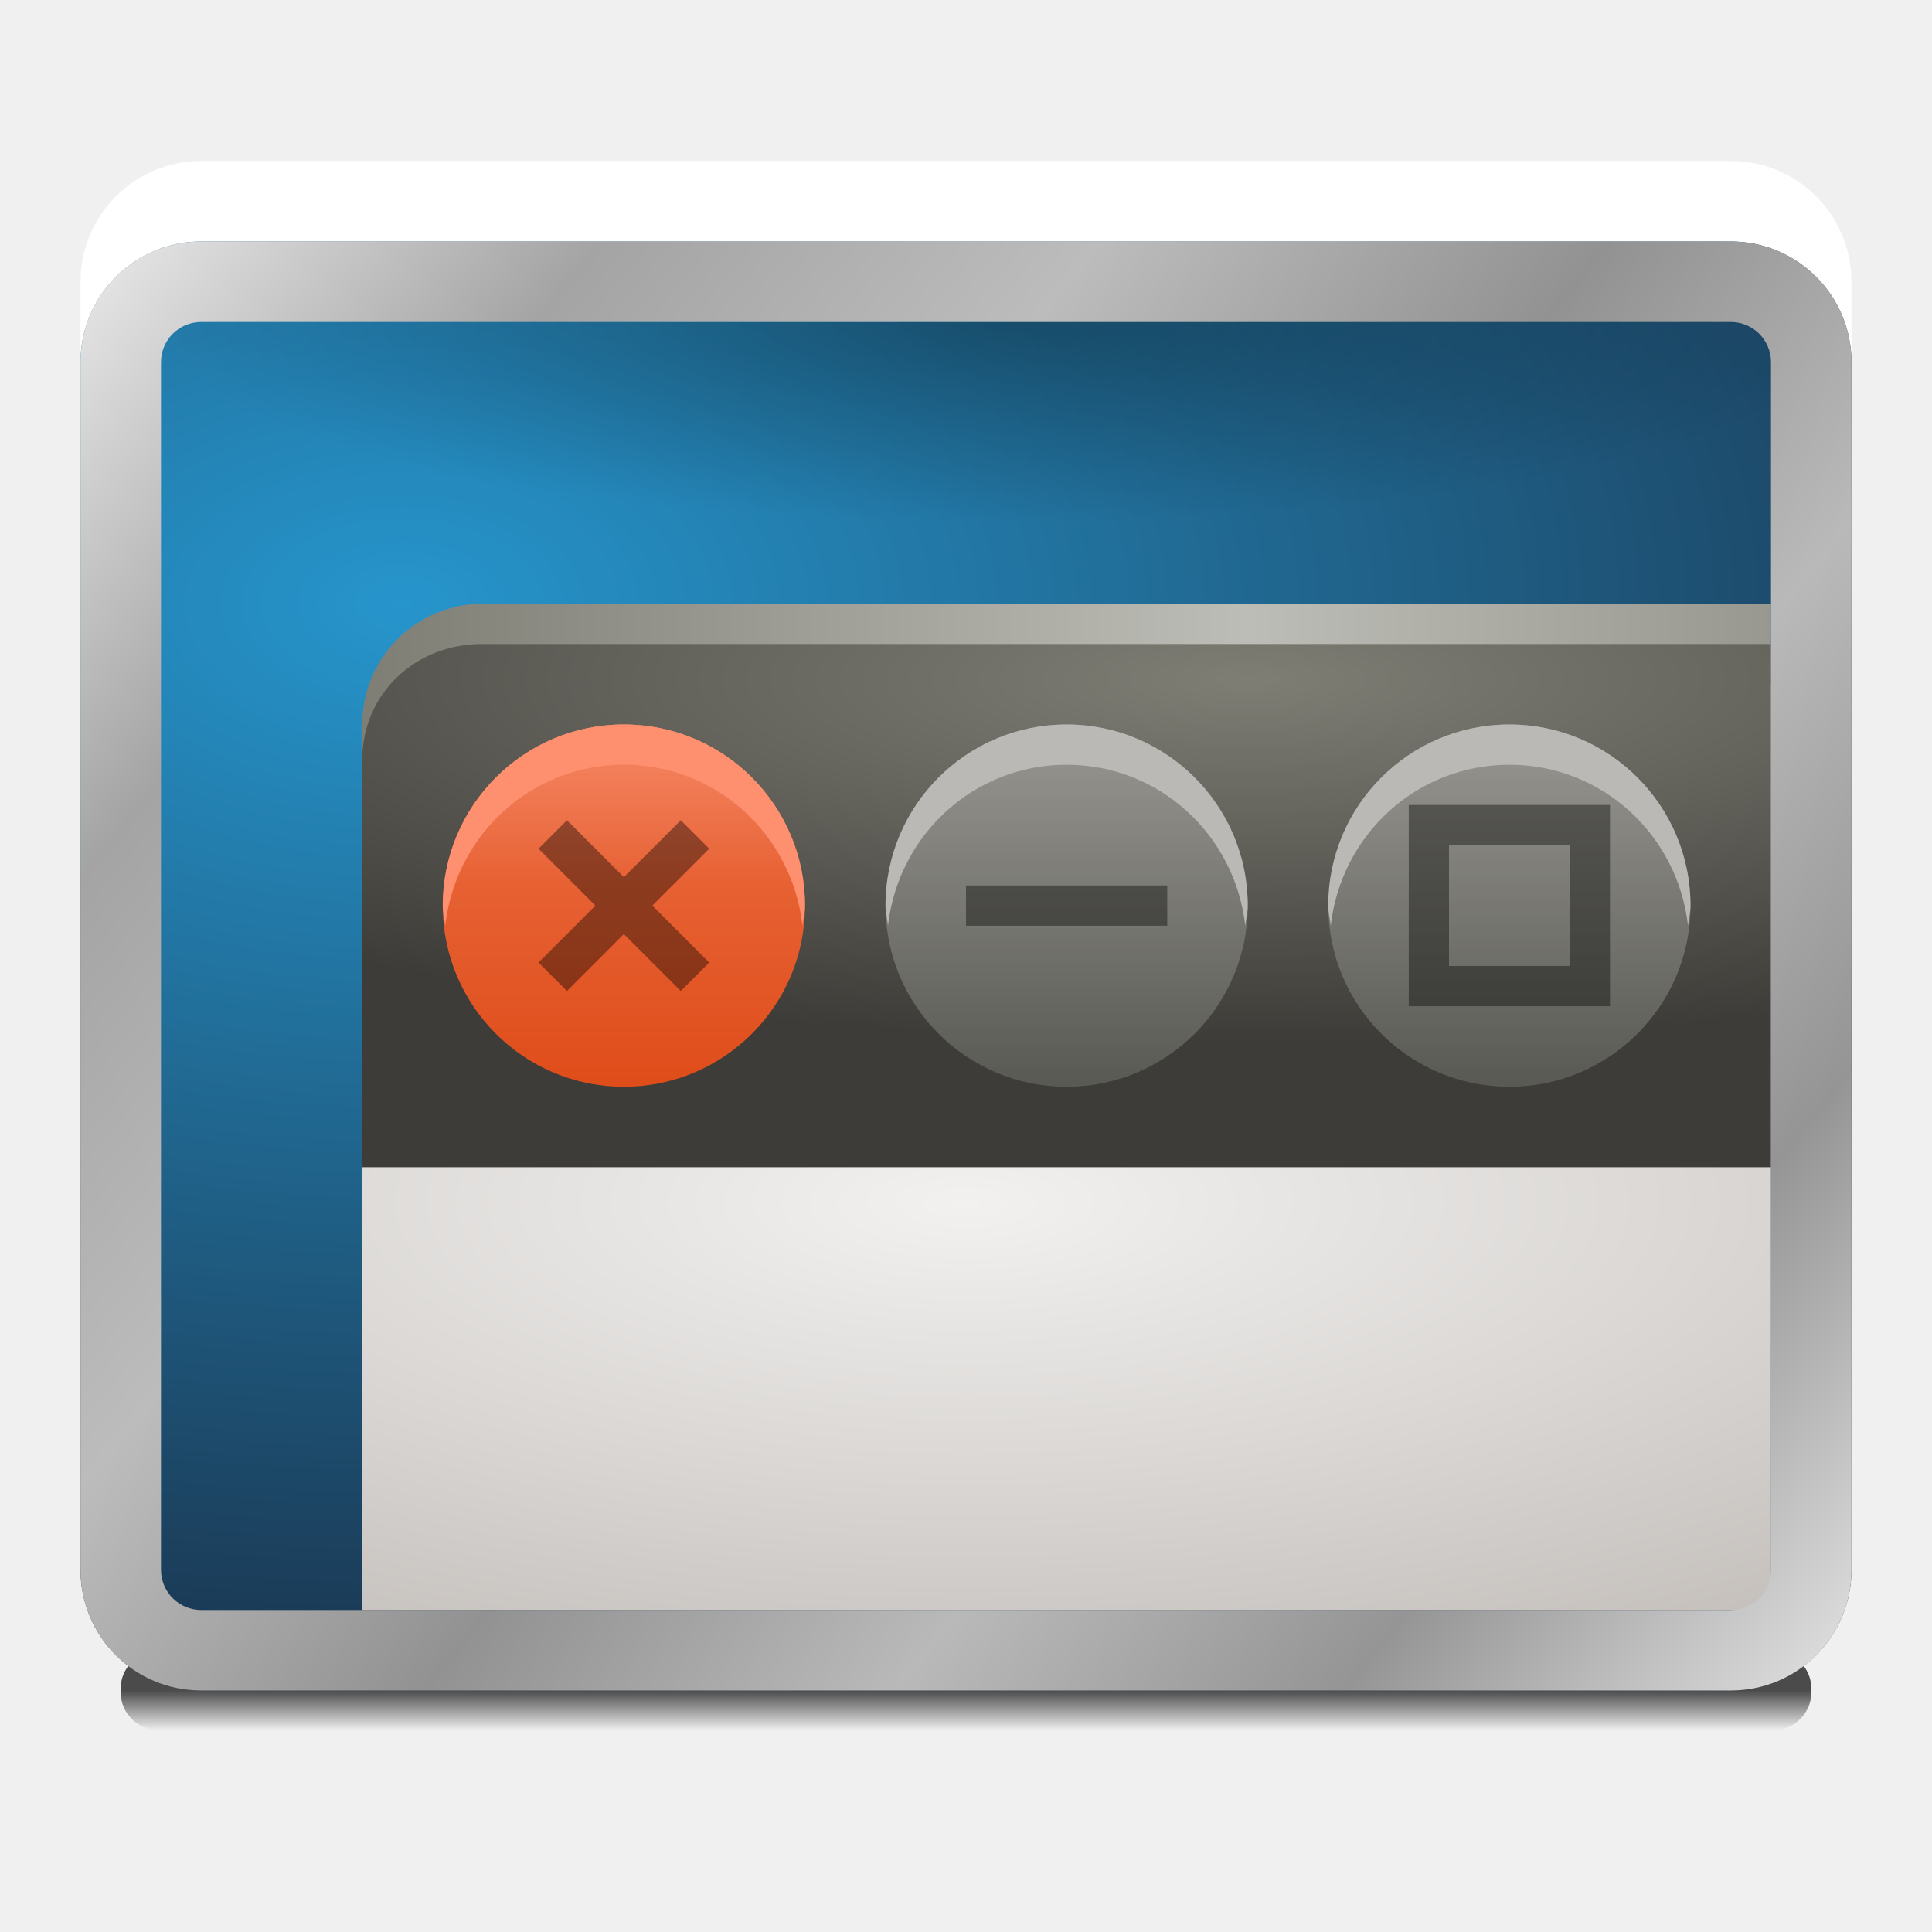
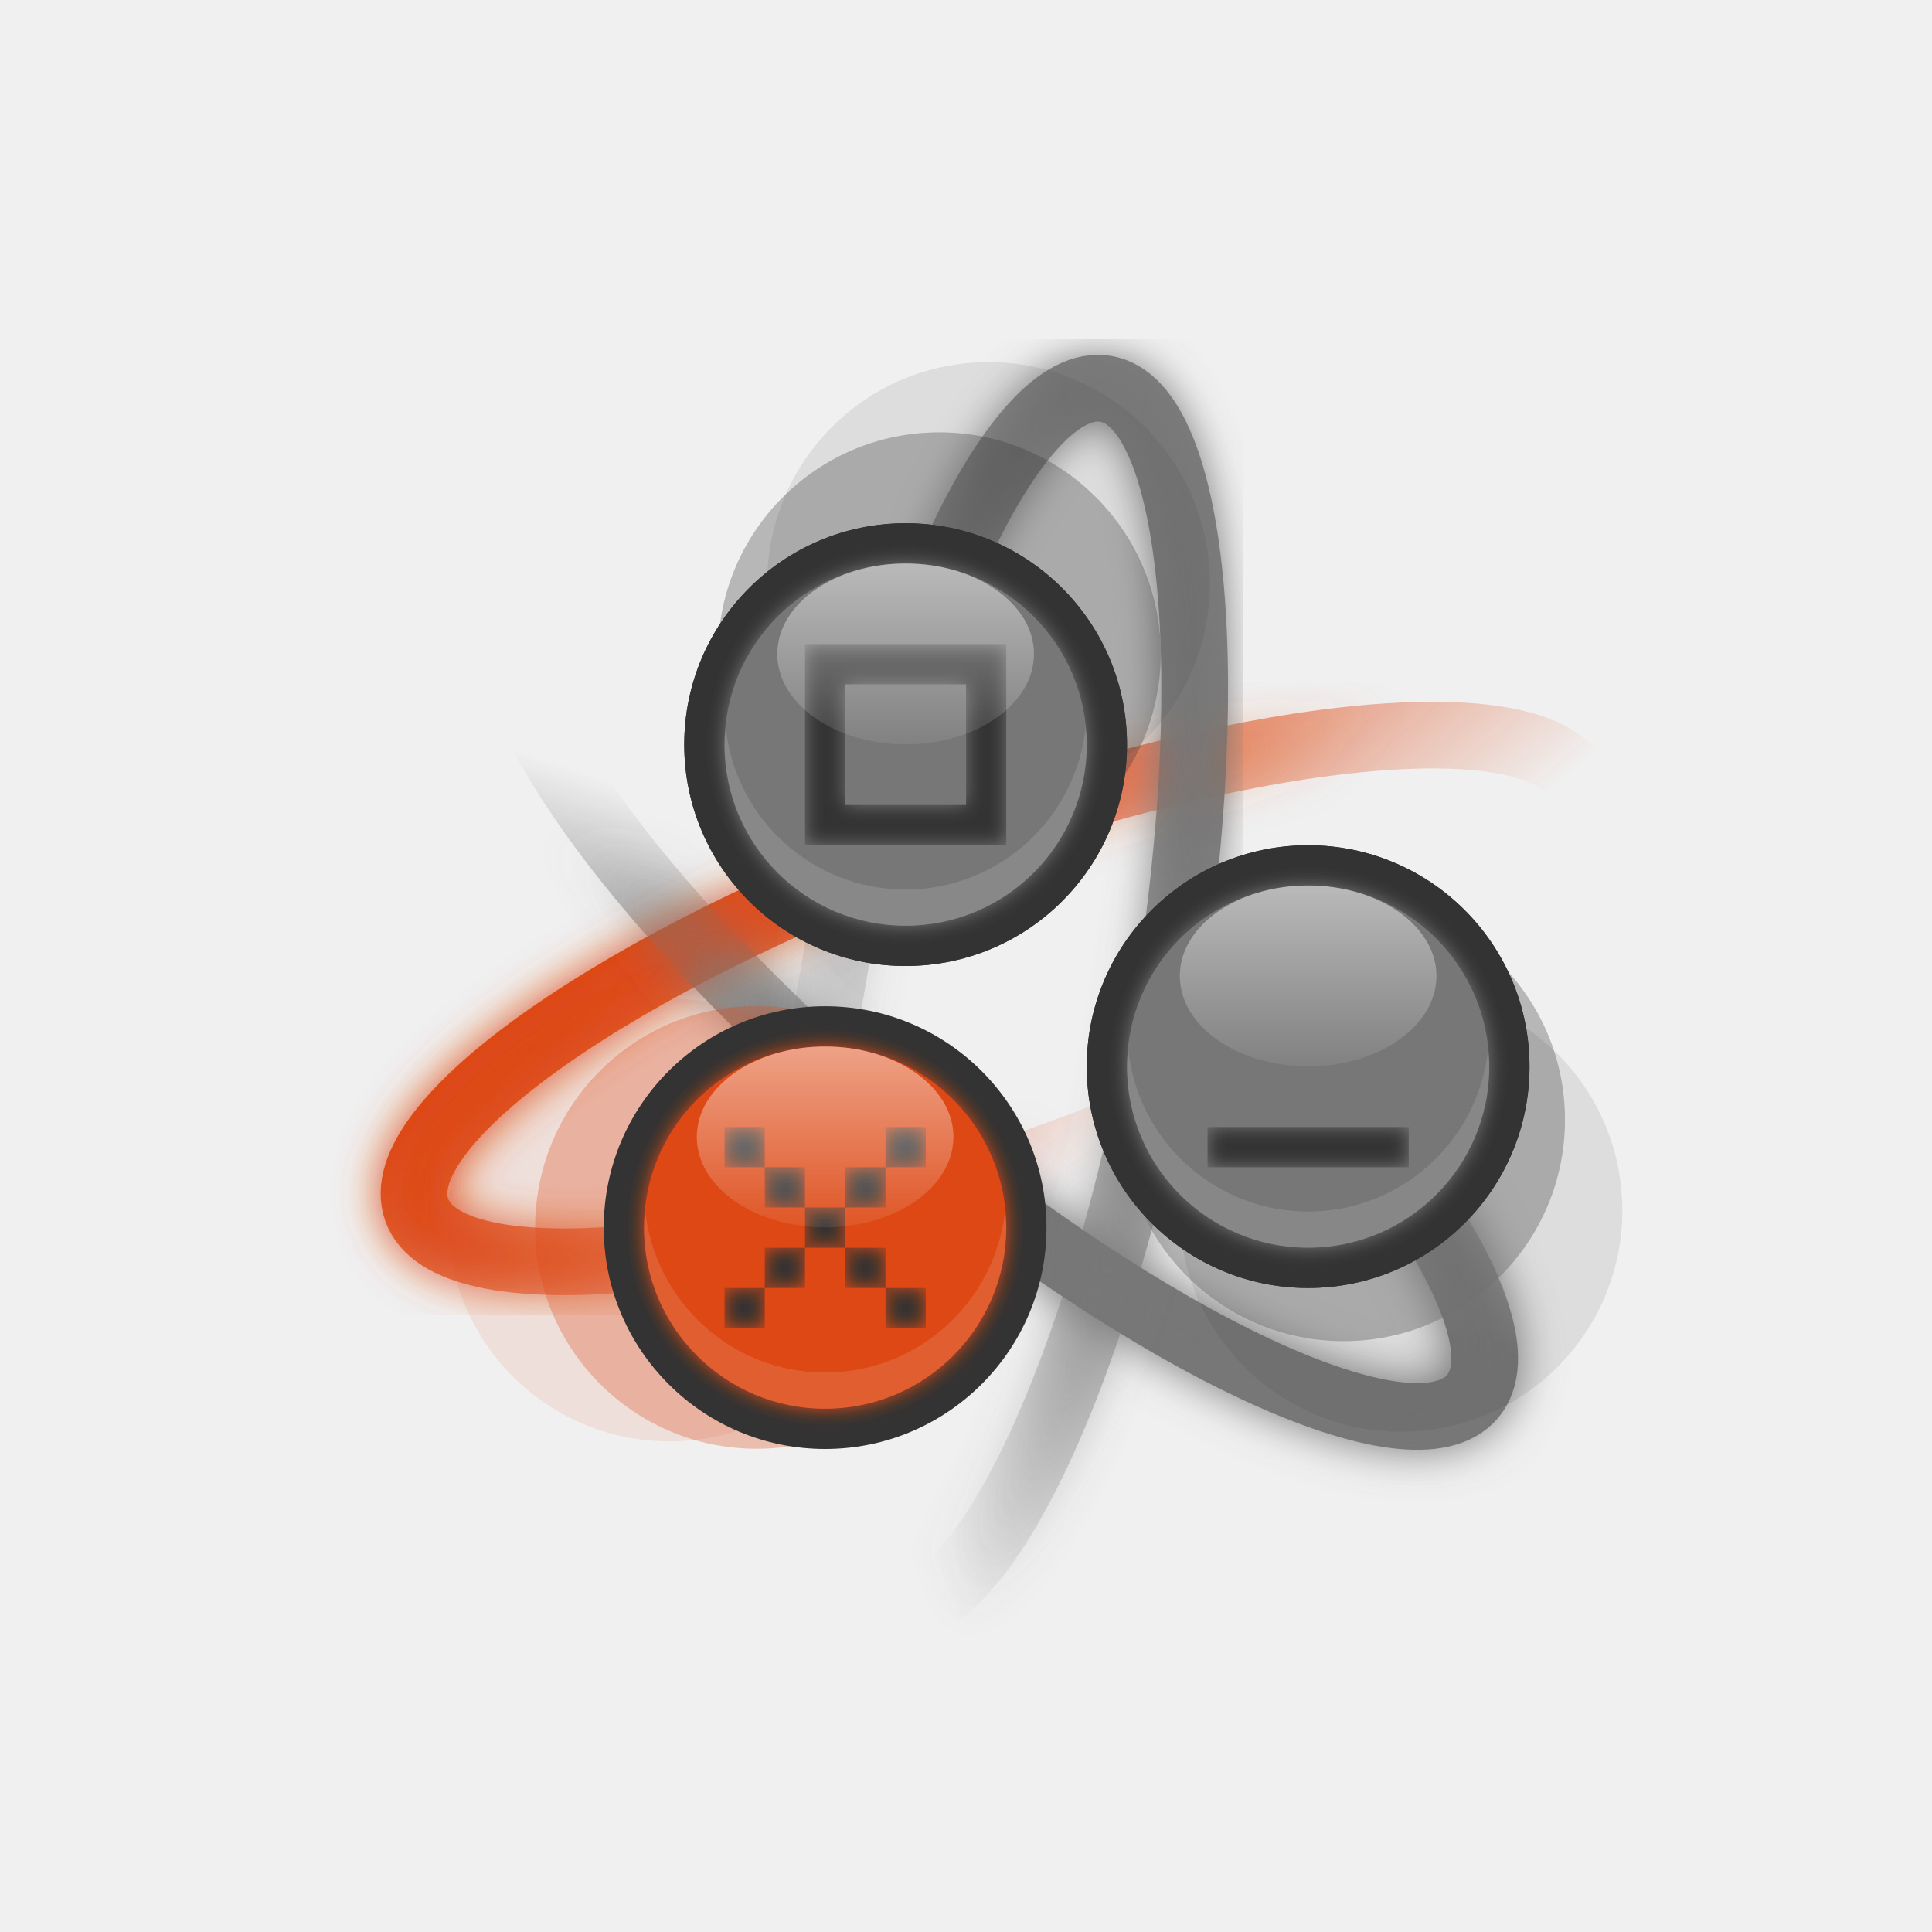
<svg xmlns="http://www.w3.org/2000/svg" xmlns:xlink="http://www.w3.org/1999/xlink" width="48" height="48" id="svg2985" version="1.1">
  <defs id="defs2987">
-     <linearGradient id="linearGradient4103">
-       <stop id="stop4105" offset="0" style="stop-color:#2695cc;stop-opacity:1" />
-       <stop id="stop4111" offset="1" style="stop-color:#1a354f;stop-opacity:1" />
+     <linearGradient id="linearGradient4105">
+       <stop style="stop-color:#dd4814;stop-opacity:1;" offset="0" id="stop4107" />
+       <stop style="stop-color:#dd4814;stop-opacity:0;" offset="1" id="stop4109" />
    </linearGradient>
-     <linearGradient id="linearGradient4021">
-       <stop id="stop4023" offset="0" style="stop-color:#f17d3b;stop-opacity:1" />
-       <stop id="stop4029" offset="1" style="stop-color:#662a2d;stop-opacity:1" />
+     <linearGradient id="linearGradient4097">
+       <stop style="stop-color:#777777;stop-opacity:1;" offset="0" id="stop4099" />
+       <stop style="stop-color:#777777;stop-opacity:0;" offset="1" id="stop4101" />
    </linearGradient>
-     <linearGradient id="linearGradient4001">
-       <stop style="stop-color:#5a5a55;stop-opacity:1" offset="0" id="stop4003" />
-       <stop style="stop-color:#989792;stop-opacity:1" offset="1" id="stop4005" />
+     <linearGradient id="linearGradient4089">
+       <stop style="stop-color:#777777;stop-opacity:1;" offset="0" id="stop4091" />
+       <stop style="stop-color:#777777;stop-opacity:0;" offset="1" id="stop4093" />
    </linearGradient>
-     <linearGradient id="linearGradient3953">
-       <stop style="stop-color:#df4d1a;stop-opacity:1" offset="0" id="stop3955" />
-       <stop id="stop3999" offset="0.556" style="stop-color:#e76133;stop-opacity:1" />
-       <stop style="stop-color:#f68a69;stop-opacity:1" offset="1" id="stop3957" />
+     <linearGradient id="linearGradient3765">
+       <stop style="stop-color:#dd4814;stop-opacity:1;" offset="0" id="stop3767" />
+       <stop style="stop-color:#e96638;stop-opacity:1;" offset="1" id="stop3769" />
    </linearGradient>
-     <linearGradient id="linearGradient3927-5">
-       <stop id="stop3929-2" offset="0" style="stop-color:#eaeaea;stop-opacity:1" />
-       <stop style="stop-color:#a4a4a4;stop-opacity:1" offset="0.176" id="stop3931-3" />
-       <stop style="stop-color:#bcbcbc;stop-opacity:1" offset="0.345" id="stop3933-0" />
-       <stop style="stop-color:#929292;stop-opacity:1" offset="0.517" id="stop3935-3" />
-       <stop id="stop3937-3" offset="0.676" style="stop-color:#b9b9b9;stop-opacity:1" />
-       <stop style="stop-color:#959595;stop-opacity:1" offset="0.828" id="stop3939-5" />
-       <stop id="stop3941-0" offset="1" style="stop-color:#e3e3e3;stop-opacity:1" />
+     <linearGradient y2="1010.464" x2="492.76" y1="1003.491" x1="492.76" gradientUnits="userSpaceOnUse" id="linearGradient5575" xlink:href="#linearGradient4241" />
+     <linearGradient id="linearGradient4241">
+       <stop style="stop-color:#ffffff;stop-opacity:1;" offset="0" id="stop4243" />
+       <stop style="stop-color:#ffffff;stop-opacity:0;" offset="1" id="stop4245" />
    </linearGradient>
-     <linearGradient id="linearGradient4030-7">
-       <stop style="stop-color:#000000;stop-opacity:1;" offset="0" id="stop4032-1" />
-       <stop style="stop-color:#000000;stop-opacity:0;" offset="1" id="stop4034-3" />
+     <linearGradient xlink:href="#linearGradient4241" id="linearGradient3819" gradientUnits="userSpaceOnUse" x1="492.784" y1="1002.027" x2="492.76" y2="1010.464" />
+     <linearGradient xlink:href="#linearGradient4241" id="linearGradient3809" gradientUnits="userSpaceOnUse" x1="4" y1="12" x2="9" y2="27" gradientTransform="translate(-15.82497,20.48472)" />
+     <linearGradient xlink:href="#linearGradient4241" id="linearGradient3837" gradientUnits="userSpaceOnUse" x1="8" y1="53.776" x2="6" y2="42" gradientTransform="translate(-15.82497,-7.515277)" />
+     <linearGradient xlink:href="#linearGradient4241" id="linearGradient3898" gradientUnits="userSpaceOnUse" gradientTransform="translate(-15.82497,20.48472)" x1="4" y1="12" x2="9" y2="27" />
+     <linearGradient xlink:href="#linearGradient4241" id="linearGradient3900" gradientUnits="userSpaceOnUse" gradientTransform="translate(-15.82497,-7.515277)" x1="8" y1="53.776" x2="6" y2="42" />
+     <linearGradient xlink:href="#linearGradient4089" id="linearGradient4160" gradientUnits="userSpaceOnUse" x1="21.763" y1="44.685" x2="24.204" y2="37.525" gradientTransform="translate(2,2.699582)" />
+     <linearGradient xlink:href="#linearGradient4097" id="linearGradient4163" gradientUnits="userSpaceOnUse" x1="30.018" y1="33.371" x2="15.596" y2="38.409" gradientTransform="translate(2,2.699582)" />
+     <linearGradient xlink:href="#linearGradient4105" id="linearGradient4166" gradientUnits="userSpaceOnUse" x1="10.066" y1="41.061" x2="21.052" y2="49.811" gradientTransform="translate(2,2.699582)" />
+     <filter id="filter4182" x="-0.123" width="1.247" y="-0.04" height="1.079">
+       <feGaussianBlur stdDeviation="0.605" id="feGaussianBlur4184" />
+     </filter>
+     <filter id="filter4192">
+       <feGaussianBlur stdDeviation="0.678" id="feGaussianBlur4194" />
+     </filter>
+     <filter id="filter4198">
+       <feGaussianBlur stdDeviation="0.636" id="feGaussianBlur4200" />
+     </filter>
+     <linearGradient xlink:href="#linearGradient4105" id="linearGradient4202" gradientUnits="userSpaceOnUse" gradientTransform="translate(2,2.699582)" x1="10.066" y1="41.061" x2="21.052" y2="49.811" />
+     <linearGradient xlink:href="#linearGradient4097" id="linearGradient4204" gradientUnits="userSpaceOnUse" gradientTransform="translate(2,2.699582)" x1="30.018" y1="33.371" x2="15.596" y2="38.409" />
+     <linearGradient y2="1010.464" x2="492.76" y1="1003.491" x1="492.76" gradientUnits="userSpaceOnUse" id="linearGradient5575-2" xlink:href="#linearGradient4241-7" />
+     <linearGradient id="linearGradient4241-7">
+       <stop style="stop-color:#ffffff;stop-opacity:1;" offset="0" id="stop4243-0" />
+       <stop style="stop-color:#ffffff;stop-opacity:0;" offset="1" id="stop4245-3" />
    </linearGradient>
-     <linearGradient xlink:href="#linearGradient3927-5" id="linearGradient3284" gradientUnits="userSpaceOnUse" gradientTransform="translate(0,17)" x1="2" y1="5" x2="46" y2="41" />
-     <linearGradient xlink:href="#linearGradient4030-7" id="linearGradient3291" gradientUnits="userSpaceOnUse" gradientTransform="translate(2,13)" x1="6" y1="45" x2="6" y2="46" />
-     <linearGradient id="linearGradient3981-8">
-       <stop style="stop-color:#000000;stop-opacity:0.292" offset="0" id="stop3983-8" />
-       <stop style="stop-color:#000000;stop-opacity:0;" offset="1" id="stop3985-4" />
-     </linearGradient>
-     <radialGradient r="17" fy="26.3" fx="14.75" cy="26.3" cx="14.75" gradientTransform="matrix(1.0300234e-5,0.2941176,-1.245675,0,57.93754,19.66177)" gradientUnits="userSpaceOnUse" id="radialGradient3308" xlink:href="#linearGradient3981-8" />
-     <linearGradient id="linearGradient3025-1">
-       <stop style="stop-color:#8dcbea;stop-opacity:1" offset="0" id="stop3027-9" />
-       <stop id="stop3118" offset="0.333" style="stop-color:#3c9dd3;stop-opacity:1" />
-       <stop id="stop3033-9" offset="0.667" style="stop-color:#2b5a97;stop-opacity:1" />
-       <stop style="stop-color:#1a354f;stop-opacity:1" offset="1" id="stop3029-5" />
-     </linearGradient>
-     <radialGradient r="17" fy="65.48" fx="37.569" cy="65.48" cx="37.569" gradientTransform="matrix(0,2.117647,-3.176471,2.1321493e-4,219.9946,-50.57185)" gradientUnits="userSpaceOnUse" id="radialGradient3192" xlink:href="#linearGradient4021" />
-     <radialGradient xlink:href="#linearGradient4103" id="radialGradient3070" gradientUnits="userSpaceOnUse" gradientTransform="matrix(-6.6629661e-5,1.588235,-2.647059,0,184.998,-30.66841)" cx="38.828" cy="66.109" fx="38.828" fy="66.109" r="17" />
-     <radialGradient xlink:href="#linearGradient3025-1" id="radialGradient3083" gradientUnits="userSpaceOnUse" gradientTransform="matrix(-7.9955585e-5,1.588235,-3.176471,0,219.9976,-30.66841)" cx="38.828" cy="60.443" fx="38.828" fy="60.443" r="17" />
-     <radialGradient xlink:href="#linearGradient3842-9" id="radialGradient3848" cx="24" cy="-11.5" fx="24" fy="-11.5" r="22" gradientTransform="matrix(-2.2721754e-8,0.4090909,-1.606952,-8.9253444e-8,12.52005,23.06417)" gradientUnits="userSpaceOnUse" />
-     <linearGradient id="linearGradient3842-9">
-       <stop style="stop-color:#7f7e75;stop-opacity:1" offset="0" id="stop3844-5" />
-       <stop style="stop-color:#3d3c38;stop-opacity:1" offset="1" id="stop3846-4" />
-     </linearGradient>
-     <radialGradient xlink:href="#linearGradient3820-8" id="radialGradient3826" cx="52.364" cy="64.826" fx="52.364" fy="64.826" r="22" gradientTransform="matrix(1.6872302e-7,0.5909091,-1.636364,4.6723299e-7,130.0795,14.93998)" gradientUnits="userSpaceOnUse" />
-     <linearGradient id="linearGradient3820-8">
-       <stop style="stop-color:#f2f1f0;stop-opacity:1;" offset="0" id="stop3822-5" />
-       <stop style="stop-color:#c3beba;stop-opacity:1" offset="1" id="stop3824-5" />
-     </linearGradient>
-     <linearGradient gradientTransform="translate(7,10.88235)" xlink:href="#linearGradient3850" id="linearGradient3856" x1="2" y1="20" x2="46" y2="20" gradientUnits="userSpaceOnUse" />
-     <linearGradient id="linearGradient3850">
-       <stop style="stop-color:#7f7e75;stop-opacity:1;" offset="0" id="stop3852" />
-       <stop id="stop3858" offset="0.5" style="stop-color:#bdbdb7;stop-opacity:1" />
-       <stop style="stop-color:#7f7e75;stop-opacity:1" offset="1" id="stop3854" />
-     </linearGradient>
-     <linearGradient id="linearGradient4030">
-       <stop style="stop-color:#000000;stop-opacity:1;" offset="0" id="stop4032" />
-       <stop style="stop-color:#000000;stop-opacity:0;" offset="1" id="stop4034" />
-     </linearGradient>
-     <linearGradient y2="46" x2="6" y1="45" x1="6" gradientTransform="translate(9,21)" gradientUnits="userSpaceOnUse" id="linearGradient3113" xlink:href="#linearGradient4030" />
-     <linearGradient xlink:href="#linearGradient3953" id="linearGradient4056" gradientUnits="userSpaceOnUse" gradientTransform="matrix(0.9870968,0,0,0.9870968,0.1419354,2.412903)" x1="15" y1="41" x2="15" y2="32" />
-     <linearGradient xlink:href="#linearGradient4001" id="linearGradient4060" gradientUnits="userSpaceOnUse" gradientTransform="matrix(0.9870968,0,0,0.9870968,0.3419358,2.412903)" x1="27" y1="41" x2="27" y2="32" />
-     <linearGradient xlink:href="#linearGradient4001" id="linearGradient4085" gradientUnits="userSpaceOnUse" gradientTransform="matrix(0.9870968,0,0,0.9870968,0.3419358,2.412903)" x1="27" y1="41" x2="27" y2="32" />
-     <linearGradient xlink:href="#linearGradient3953" id="linearGradient4089" gradientUnits="userSpaceOnUse" gradientTransform="matrix(0.9870968,0,0,0.9870968,0.1419354,2.412903)" x1="15" y1="41" x2="15" y2="32" />
-     <radialGradient xlink:href="#linearGradient3842-9" id="radialGradient4092" gradientUnits="userSpaceOnUse" gradientTransform="matrix(-2.2721754e-8,0.4090909,-1.606952,-8.9253444e-8,12.52005,23.06417)" cx="24" cy="-11.5" fx="24" fy="-11.5" r="22" />
-     <radialGradient xlink:href="#linearGradient3820-8" id="radialGradient4095" gradientUnits="userSpaceOnUse" gradientTransform="matrix(1.6872302e-7,0.5909091,-1.636364,4.6723299e-7,130.0795,14.93998)" cx="52.364" cy="64.826" fx="52.364" fy="64.826" r="22" />
-     <linearGradient xlink:href="#linearGradient3850" id="linearGradient4098" gradientUnits="userSpaceOnUse" gradientTransform="translate(7,10.88235)" x1="2" y1="20" x2="46" y2="20" />
-     <linearGradient xlink:href="#linearGradient4030" id="linearGradient4101" gradientUnits="userSpaceOnUse" gradientTransform="translate(9,21)" x1="6" y1="45" x2="6" y2="46" />
+     <linearGradient y2="1010.464" x2="492.76" y1="1003.491" x1="492.76" gradientUnits="userSpaceOnUse" id="linearGradient3019" xlink:href="#linearGradient4241-7" />
+     <linearGradient xlink:href="#linearGradient4241-7" id="linearGradient4237" gradientUnits="userSpaceOnUse" x1="492.76" y1="1003.491" x2="492.76" y2="1010.464" />
+     <linearGradient xlink:href="#linearGradient4241-7" id="linearGradient4245" gradientUnits="userSpaceOnUse" x1="492.76" y1="1003.491" x2="492.76" y2="1010.464" />
+     <linearGradient xlink:href="#linearGradient4089" id="linearGradient4315" gradientUnits="userSpaceOnUse" gradientTransform="translate(2,2.699582)" x1="21.763" y1="44.685" x2="24.204" y2="37.525" />
+     <linearGradient xlink:href="#linearGradient4097" id="linearGradient4317" gradientUnits="userSpaceOnUse" gradientTransform="translate(2,2.699582)" x1="30.018" y1="33.371" x2="15.596" y2="38.409" />
+     <linearGradient xlink:href="#linearGradient4105" id="linearGradient4319" gradientUnits="userSpaceOnUse" gradientTransform="translate(2,2.699582)" x1="10.066" y1="41.061" x2="21.052" y2="49.811" />
+     <linearGradient xlink:href="#linearGradient4089" id="linearGradient4321" gradientUnits="userSpaceOnUse" gradientTransform="translate(2,2.699582)" x1="21.763" y1="44.685" x2="24.204" y2="37.525" />
+     <linearGradient xlink:href="#linearGradient4097" id="linearGradient4323" gradientUnits="userSpaceOnUse" gradientTransform="translate(2,2.699582)" x1="30.018" y1="33.371" x2="15.596" y2="38.409" />
+     <linearGradient xlink:href="#linearGradient4105" id="linearGradient4325" gradientUnits="userSpaceOnUse" gradientTransform="translate(2,2.699582)" x1="10.066" y1="41.061" x2="21.052" y2="49.811" />
+     <linearGradient xlink:href="#linearGradient4241-7" id="linearGradient4327" gradientUnits="userSpaceOnUse" x1="492.76" y1="1003.491" x2="492.76" y2="1010.464" />
+     <linearGradient xlink:href="#linearGradient4241-7" id="linearGradient4329" gradientUnits="userSpaceOnUse" x1="492.76" y1="1003.491" x2="492.76" y2="1010.464" />
+     <linearGradient xlink:href="#linearGradient4241-7" id="linearGradient4331" gradientUnits="userSpaceOnUse" x1="492.76" y1="1003.491" x2="492.76" y2="1010.464" />
+     <linearGradient xlink:href="#linearGradient4105" id="linearGradient4356" gradientUnits="userSpaceOnUse" gradientTransform="translate(2,2.699582)" x1="10.066" y1="41.061" x2="21.052" y2="49.811" />
+     <linearGradient xlink:href="#linearGradient4097" id="linearGradient4364" gradientUnits="userSpaceOnUse" gradientTransform="translate(2,2.699582)" x1="30.018" y1="33.371" x2="15.596" y2="38.409" />
+     <linearGradient xlink:href="#linearGradient4089" id="linearGradient4367" gradientUnits="userSpaceOnUse" gradientTransform="translate(2,2.699582)" x1="21.763" y1="44.685" x2="24.204" y2="37.525" />
+     <linearGradient xlink:href="#linearGradient4105" id="linearGradient4405" gradientUnits="userSpaceOnUse" gradientTransform="translate(2,2.699582)" x1="10.066" y1="41.061" x2="21.052" y2="49.811" />
+     <linearGradient xlink:href="#linearGradient4089" id="linearGradient4407" gradientUnits="userSpaceOnUse" gradientTransform="translate(2,2.699582)" x1="23.026" y1="43.854" x2="24.204" y2="37.525" />
+     <linearGradient xlink:href="#linearGradient4097" id="linearGradient4409" gradientUnits="userSpaceOnUse" gradientTransform="translate(2,2.699582)" x1="30.018" y1="33.371" x2="15.596" y2="38.409" />
+     <linearGradient xlink:href="#linearGradient4105" id="linearGradient3097" gradientUnits="userSpaceOnUse" gradientTransform="matrix(0.8285189,0,0,0.8285189,4.922476,7.666277)" x1="12.163" y1="39.026" x2="21.052" y2="49.811" />
+     <linearGradient xlink:href="#linearGradient4097" id="linearGradient3105" gradientUnits="userSpaceOnUse" gradientTransform="matrix(0.8285189,0,0,0.8285189,4.922476,7.666277)" x1="30.018" y1="33.371" x2="15.596" y2="38.409" />
+     <linearGradient xlink:href="#linearGradient4089" id="linearGradient3108" gradientUnits="userSpaceOnUse" gradientTransform="matrix(0.8285189,0,0,0.8285189,4.922476,7.666277)" x1="21.763" y1="44.685" x2="24.204" y2="37.525" />
+     <linearGradient xlink:href="#linearGradient4241-7" id="linearGradient3118" gradientUnits="userSpaceOnUse" x1="492.76" y1="1003.491" x2="492.76" y2="1010.464" />
+     <linearGradient xlink:href="#linearGradient4241-7" id="linearGradient3129" gradientUnits="userSpaceOnUse" x1="492.76" y1="1003.491" x2="492.76" y2="1010.464" />
+     <linearGradient xlink:href="#linearGradient4241-7" id="linearGradient3138" gradientUnits="userSpaceOnUse" x1="492.76" y1="1003.491" x2="492.76" y2="1010.464" />
+     <filter id="filter3849">
+       <feGaussianBlur stdDeviation="0.186" id="feGaussianBlur3851" />
+     </filter>
+     <filter id="filter3859">
+       <feGaussianBlur stdDeviation="0.225" id="feGaussianBlur3861" />
+     </filter>
+     <linearGradient xlink:href="#linearGradient4241-7" id="linearGradient3879" gradientUnits="userSpaceOnUse" x1="492.76" y1="1003.491" x2="492.76" y2="1010.464" />
+     <linearGradient xlink:href="#linearGradient4241-7" id="linearGradient3886" gradientUnits="userSpaceOnUse" x1="492.76" y1="1003.491" x2="492.76" y2="1010.464" />
+     <filter id="filter3892">
+       <feGaussianBlur stdDeviation="0.225" id="feGaussianBlur3894" />
+     </filter>
  </defs>
  <g id="layer1" transform="translate(0,-16)">
-     <rect ry="3" rx="3" y="20" x="2" height="36" width="44" id="rect3943-4" style="fill:#ffffff;fill-opacity:1;stroke:none" />
-     <rect style="opacity:0.685;fill:url(#linearGradient3291);fill-opacity:1;stroke:none" id="rect4020-0" width="42" height="2" x="3" y="57" rx="1" ry="0.938" />
-     <rect ry="3" rx="3" y="22" x="2" height="36" width="44" id="rect3068" style="fill:url(#radialGradient3070);fill-opacity:1;stroke:none" />
-     <rect style="fill:url(#radialGradient3308);fill-opacity:1;stroke:none" id="rect3964-1" width="40" height="5" x="4" y="24" rx="0" ry="0" />
-     <path id="rect3943" d="m 12,31 32,0 0,25 -35,0 0,-22 c 0,-1.662 1.338,-3 3,-3 z" style="fill:url(#linearGradient4098);fill-opacity:1;stroke:none" />
-     <path id="path3919" d="m 12,33 c -1.662,0 -3,1.22 -3,2.882 L 9,56 44,56 44,33 z" style="fill:url(#radialGradient4095);fill-opacity:1;stroke:none" />
-     <path id="rect3032" d="M 12,32 44,32 44,45 9,45 9,34.882 C 9,33.22 10.338,31.987 12,32 z" style="fill:url(#radialGradient4092);fill-opacity:1;stroke:none" />
-     <path id="path4054" d="M 20,38.5 C 20,40.985 17.985,43 15.5,43 13.015,43 11,40.985 11,38.5 11,36.015 13.015,34 15.5,34 c 2.485,0 4.5,2.015 4.5,4.5 z" style="fill:url(#linearGradient4089);fill-opacity:1;stroke:none" />
-     <path id="path3832" d="m 15.5,34 c -2.485,0 -4.5,2.015 -4.5,4.5 0,0.172 0.044,0.333 0.062,0.5 0.252,-2.246 2.124,-4 4.438,-4 2.314,0 4.185,1.754 4.438,4 C 19.956,38.833 20,38.672 20,38.5 20,36.015 17.985,34 15.5,34 z" style="fill:#ff906f;fill-opacity:1;stroke:none" />
-     <path style="fill:url(#linearGradient4085);fill-opacity:1;stroke:none" d="M 26.5,34 C 24.015,34 22,36.015 22,38.5 22,40.985 24.015,43 26.5,43 28.985,43 31,40.985 31,38.5 31,36.015 28.985,34 26.5,34 z m 11,0 C 35.015,34 33,36.015 33,38.5 33,40.985 35.015,43 37.5,43 39.985,43 42,40.985 42,38.5 42,36.015 39.985,34 37.5,34 z" id="path4058" />
-     <path id="path4033" d="m 26.5,34 c -2.485,0 -4.5,2.015 -4.5,4.5 0,0.172 0.044,0.333 0.062,0.5 0.252,-2.246 2.124,-4 4.438,-4 2.314,0 4.185,1.754 4.438,4 C 30.956,38.833 31,38.672 31,38.5 31,36.015 28.985,34 26.5,34 z m 11,0 c -2.485,0 -4.5,2.015 -4.5,4.5 0,0.172 0.044,0.333 0.062,0.5 0.252,-2.246 2.124,-4 4.438,-4 2.314,0 4.185,1.754 4.438,4 C 41.956,38.833 42,38.672 42,38.5 42,36.015 39.985,34 37.5,34 z" style="fill:#bab9b5;fill-opacity:1;stroke:none" />
-     <path id="rect3182" d="M 13.379,37.086 14.793,38.5 13.379,39.914 14.086,40.621 15.5,39.207 16.914,40.621 17.621,39.914 16.207,38.5 17.621,37.086 16.914,36.379 15.5,37.793 14.086,36.379 13.379,37.086 z" style="opacity:0.393;fill:#000000;fill-opacity:1;stroke:none" />
-     <rect style="opacity:0.393;fill:#000000;fill-opacity:1;stroke:none" id="rect4011" width="5" height="1" x="24" y="38" />
-     <path id="rect4015" d="m 35,36 0,1 0,3 0,1 1,0 4,0 0,-1 0,-4 -4,0 -1,0 z m 1,1 3,0 0,3 -3,0 0,-3 z" style="opacity:0.393;fill:#000000;fill-opacity:1;stroke:none" />
-     <path style="fill:url(#linearGradient3284);fill-opacity:1;stroke:none" d="m 5,22 c -1.662,0 -3,1.338 -3,3 l 0,30 c 0,1.662 1.338,3 3,3 l 38,0 c 1.662,0 3,-1.338 3,-3 l 0,-30 c 0,-1.662 -1.338,-3 -3,-3 z m 0,2 38,0 c 0.554,0 1,0.446 1,1 l 0,30 c 0,0.554 -0.446,1 -1,1 L 5,56 C 4.446,56 4,55.554 4,55 L 4,25 c 0,-0.554 0.446,-1 1,-1 z" id="path3919-9" />
+     <path id="dp_path028" d="m 23.391,36.916 c 7.981,-2.905 15.085,-3.518 15.867,-1.369 0.782,2.149 -5.054,6.245 -13.035,9.15 -7.981,2.905 -15.085,3.518 -15.867,1.369 -0.782,-2.149 5.054,-6.245 13.035,-9.15 z" style="fill:none;stroke:url(#linearGradient3097);stroke-width:1.657;stroke-miterlimit:4;stroke-opacity:1;stroke-dasharray:none" />
+     <path style="opacity:0.3;fill:#333333;fill-opacity:1;stroke:none" id="path4255" d="m -4,17.5 c 0,1.381 -1.791,2.5 -4,2.5 -2.209,0 -4,-1.119 -4,-2.5 0,-1.381 1.791,-2.5 4,-2.5 2.209,0 4,1.119 4,2.5 z" transform="matrix(1.375,0,0,2.2,44.38157,5.321205)" />
+     <path id="dp_path031" d="M 22.146,43.979 C 15.64,38.519 11.557,32.674 13.026,30.922 c 1.47,-1.752 7.936,1.254 14.442,6.714 6.506,5.459 10.589,11.305 9.119,13.057 -1.47,1.752 -7.936,-1.254 -14.442,-6.713 z" style="fill:none;stroke:url(#linearGradient3108);stroke-width:1.657;stroke-miterlimit:4;stroke-opacity:1;stroke-dasharray:none" />
+     <path id="dp_path030" d="m 20.73,40.088 c 1.475,-8.365 4.496,-14.823 6.748,-14.426 2.252,0.397 2.882,7.5 1.407,15.864 -1.475,8.364 -4.496,14.823 -6.748,14.426 -2.252,-0.397 -2.882,-7.499 -1.407,-15.864 z" style="fill:none;stroke:url(#linearGradient3105);stroke-width:1.657;stroke-miterlimit:4;stroke-opacity:0.941;stroke-dasharray:none" />
+     <path style="fill:none;stroke:url(#linearGradient4405);stroke-width:2;stroke-miterlimit:4;stroke-opacity:1;stroke-dasharray:none;filter:url(#filter4198)" d="m 24.291,38.004 c 9.633,-3.506 18.207,-4.246 19.151,-1.653 0.944,2.593 -6.1,7.538 -15.733,11.044 -9.633,3.506 -18.207,4.246 -19.151,1.653 -0.944,-2.593 6.1,-7.538 15.733,-11.044 z" id="path4196" transform="matrix(0.8285189,0,0,0.8285189,3.265438,5.429622)" />
+     <path style="fill:none;stroke:url(#linearGradient4407);stroke-width:2;stroke-miterlimit:4;stroke-opacity:1;stroke-dasharray:none;filter:url(#filter4192)" d="M 22.788,46.528 C 14.935,39.938 10.007,32.883 11.781,30.769 c 1.774,-2.114 9.578,1.513 17.431,8.103 7.853,6.589 12.781,13.645 11.007,15.759 -1.774,2.114 -9.578,-1.514 -17.431,-8.103 z" id="path4186" transform="matrix(0.8285189,0,0,0.8285189,3.265438,5.429622)" />
+     <path style="fill:none;stroke:url(#linearGradient4409);stroke-width:2;stroke-miterlimit:4;stroke-opacity:0.941;stroke-dasharray:none;filter:url(#filter4182)" d="m 21.079,41.832 c 1.78,-10.096 5.427,-17.891 8.144,-17.412 2.718,0.479 3.478,9.052 1.698,19.147 -1.78,10.096 -5.427,17.891 -8.145,17.412 -2.718,-0.479 -3.478,-9.052 -1.698,-19.147 z" id="path4180" transform="matrix(0.8285189,0,0,0.8285189,3.265438,5.429622)" />
+     <path style="opacity:0.1;fill:#333333;fill-opacity:1;stroke:none" id="path4261" d="m -4,17.5 c 0,1.381 -1.791,2.5 -4,2.5 -2.209,0 -4,-1.119 -4,-2.5 0,-1.381 1.791,-2.5 4,-2.5 2.209,0 4,1.119 4,2.5 z" transform="matrix(1.375,0,0,2.2,35.55864,-8.002765)" />
+     <path transform="matrix(1.375,0,0,2.2,34.33819,-6.258905)" d="m -4,17.5 c 0,1.381 -1.791,2.5 -4,2.5 -2.209,0 -4,-1.119 -4,-2.5 0,-1.381 1.791,-2.5 4,-2.5 2.209,0 4,1.119 4,2.5 z" id="path4259" style="opacity:0.3;fill:#333333;fill-opacity:1;stroke:none" />
+     <path transform="matrix(1.375,0,0,2.2,45.8066,7.572955)" d="m -4,17.5 c 0,1.381 -1.791,2.5 -4,2.5 -2.209,0 -4,-1.119 -4,-2.5 0,-1.381 1.791,-2.5 4,-2.5 2.209,0 4,1.119 4,2.5 z" id="path4257" style="opacity:0.1;fill:#333333;fill-opacity:1;stroke:none" />
+     <g transform="translate(11.29551,6.4944)" id="g4247" style="opacity:0.3;fill:#dd4814;fill-opacity:1">
+       <path id="path4249" d="m -4,17.5 c 0,1.381 -1.791,2.5 -4,2.5 -2.209,0 -4,-1.119 -4,-2.5 0,-1.381 1.791,-2.5 4,-2.5 2.209,0 4,1.119 4,2.5 z" style="fill:#dd4814;fill-opacity:1;stroke:none" transform="matrix(1.375,0,0,2.2,18.5,1.5)" />
+     </g>
+     <g id="g3122" transform="matrix(1.206973,0,0,1.206973,-10.9413,-18.55341)">
+       <path style="fill:#333333;fill-opacity:1;stroke:none" id="path3813" d="m -4,17.5 c 0,1.381 -1.791,2.5 -4,2.5 -2.209,0 -4,-1.119 -4,-2.5 0,-1.381 1.791,-2.5 4,-2.5 2.209,0 4,1.119 4,2.5 z" transform="matrix(1.139214,0,0,1.822742,45.10564,18.68592)" />
+       <path id="path3829" d="m 35.992,46.856 c -2.059,0 -3.728,1.669 -3.728,3.728 0,2.059 1.669,3.728 3.728,3.728 2.059,0 3.728,-1.669 3.728,-3.728 0,-2.059 -1.669,-3.728 -3.728,-3.728 z m -2.071,4.971 4.143,0 0,0.829 -4.143,0 z" style="fill:#777777;fill-opacity:1;stroke:none" />
+       <g transform="matrix(0.745667,0,0,0.7447122,-89.28016,-703.3393)" style="opacity:0.6;enable-background:new" id="g4231">
+         <path id="path4233" d="m 163.031,1011.875 c -0.015,0.159 -0.031,0.338 -0.031,0.5 0,2.761 2.239,5 5,5 2.761,0 5,-2.239 5,-5 0,-0.163 -0.016,-0.342 -0.031,-0.5 -0.256,2.521 -2.38,4.5 -4.969,4.5 -2.589,0 -4.713,-1.979 -4.969,-4.5 z" style="opacity:0.2;color:#000000;fill:#ffffff;fill-opacity:1;fill-rule:nonzero;stroke:none;stroke-width:2;marker:none;visibility:visible;display:inline;overflow:visible;enable-background:accumulate" />
+         <path transform="matrix(0.7085206,0,0,0.8333333,-180.5922,171.227)" d="m 497,1006.362 c 0,1.657 -2.239,3 -5,3 -2.761,0 -5,-1.343 -5,-3 0,-1.657 2.239,-3 5,-3 2.761,0 5,1.343 5,3 z" id="path4235" style="opacity:0.8;color:#000000;fill:url(#linearGradient3129);fill-opacity:1;fill-rule:nonzero;stroke:none;stroke-width:2;marker:none;visibility:visible;display:inline;overflow:visible;enable-background:accumulate" />
+       </g>
+     </g>
+     <g style="opacity:0.1;fill:#dd4814;fill-opacity:1" id="g4251" transform="translate(9.130369,6.310401)">
+       <path transform="matrix(1.375,0,0,2.2,18.5,1.5)" style="fill:#dd4814;fill-opacity:1;stroke:none" d="m -4,17.5 c 0,1.381 -1.791,2.5 -4,2.5 -2.209,0 -4,-1.119 -4,-2.5 0,-1.381 1.791,-2.5 4,-2.5 2.209,0 4,1.119 4,2.5 z" id="path4253" />
+     </g>
+     <g id="g4008" transform="translate(13,6.499999)">
+       <path transform="matrix(1.375,0,0,2.2,18.5,1.5)" style="fill:#333333;fill-opacity:1;stroke:none" d="m -4,17.5 c 0,1.381 -1.791,2.5 -4,2.5 -2.209,0 -4,-1.119 -4,-2.5 0,-1.381 1.791,-2.5 4,-2.5 2.209,0 4,1.119 4,2.5 z" id="path3773" />
+     </g>
+     <path id="path3853" d="M 20.5,42 C 18.015,42 16,44.015 16,46.5 c 0,2.485 2.015,4.5 4.5,4.5 2.485,0 4.5,-2.015 4.5,-4.5 0,-2.485 -2.015,-4.5 -4.5,-4.5 z M 18,44 l 1,0 0,1 1,0 0,1 1,0 0,-1 1,0 0,-1 1,0 0,1 -1,0 0,1 -1,0 0,1 1,0 L 22,48 l 1,0 0,1 -1,0 0,-1 -1,0 0,-1 -1,0 L 20,48 l -1,0 0,1 -1,0 0,-1 1,0 0,-1 1,0 0,-1 -1,0 0,-1 -1,0 z" style="fill:#dd4814;fill-opacity:1;stroke:none;filter:url(#filter3859)" />
+     <path style="fill:#dd4814;fill-opacity:1;stroke:none" d="M 20.5,42 C 18.015,42 16,44.015 16,46.5 c 0,2.485 2.015,4.5 4.5,4.5 2.485,0 4.5,-2.015 4.5,-4.5 0,-2.485 -2.015,-4.5 -4.5,-4.5 z M 18,44 l 1,0 0,1 1,0 0,1 1,0 0,-1 1,0 0,-1 1,0 0,1 -1,0 0,1 -1,0 0,1 1,0 L 22,48 l 1,0 0,1 -1,0 0,-1 -1,0 0,-1 -1,0 L 20,48 l -1,0 0,1 -1,0 0,-1 1,0 0,-1 1,0 0,-1 -1,0 0,-1 -1,0 z" id="path3825" />
+     <g transform="matrix(0.9,0,0,0.8988476,-130.7001,-863.4651)" style="opacity:0.6;enable-background:new" id="g4239">
+       <path id="path4241" d="m 163.031,1011.875 c -0.015,0.159 -0.031,0.338 -0.031,0.5 0,2.761 2.239,5 5,5 2.761,0 5,-2.239 5,-5 0,-0.163 -0.016,-0.342 -0.031,-0.5 -0.256,2.521 -2.38,4.5 -4.969,4.5 -2.589,0 -4.713,-1.979 -4.969,-4.5 z" style="opacity:0.2;color:#000000;fill:#ffffff;fill-opacity:1;fill-rule:nonzero;stroke:none;stroke-width:2;marker:none;visibility:visible;display:inline;overflow:visible;enable-background:accumulate" />
+       <path transform="matrix(0.7085206,0,0,0.8333333,-180.5922,171.227)" d="m 497,1006.362 c 0,1.657 -2.239,3 -5,3 -2.761,0 -5,-1.343 -5,-3 0,-1.657 2.239,-3 5,-3 2.761,0 5,1.343 5,3 z" id="path4243" style="opacity:0.8;color:#000000;fill:url(#linearGradient3118);fill-opacity:1;fill-rule:nonzero;stroke:none;stroke-width:2;marker:none;visibility:visible;display:inline;overflow:visible;enable-background:accumulate" />
+     </g>
+     <g id="g3131" transform="matrix(1.206973,0,0,1.206973,-10.9413,2.446591)">
+       <path transform="matrix(1.139214,0,0,1.822742,36.82045,-5.341124)" d="m -4,17.5 c 0,1.381 -1.791,2.5 -4,2.5 -2.209,0 -4,-1.119 -4,-2.5 0,-1.381 1.791,-2.5 4,-2.5 2.209,0 4,1.119 4,2.5 z" id="path3806" style="fill:#333333;fill-opacity:1;stroke:none" />
+       <path style="fill:#777777;fill-opacity:1;stroke:none;filter:url(#filter3849)" d="m 27.707,22.829 c -2.059,0 -3.728,1.669 -3.728,3.728 0,2.059 1.669,3.728 3.728,3.728 2.059,0 3.728,-1.669 3.728,-3.728 0,-2.059 -1.669,-3.728 -3.728,-3.728 z m -2.071,1.657 c 1.553,0 2.589,0 4.143,0 l 0,4.143 -4.143,0 z m 0.829,0.829 0,2.486 2.486,0 0,-2.486 z" id="path3843" />
+       <path id="path3827" d="m 27.707,22.829 c -2.059,0 -3.728,1.669 -3.728,3.728 0,2.059 1.669,3.728 3.728,3.728 2.059,0 3.728,-1.669 3.728,-3.728 0,-2.059 -1.669,-3.728 -3.728,-3.728 z m -2.071,1.657 c 1.553,0 2.589,0 4.143,0 l 0,4.143 -4.143,0 z m 0.829,0.829 0,2.486 2.486,0 0,-2.486 z" style="fill:#777777;fill-opacity:1;stroke:none" />
+       <g id="g2998" style="opacity:0.6;enable-background:new" transform="matrix(0.745667,0,0,0.7447122,-97.56535,-727.3664)">
+         <path style="opacity:0.2;color:#000000;fill:#ffffff;fill-opacity:1;fill-rule:nonzero;stroke:none;stroke-width:2;marker:none;visibility:visible;display:inline;overflow:visible;enable-background:accumulate" d="m 163.031,1011.875 c -0.015,0.159 -0.031,0.338 -0.031,0.5 0,2.761 2.239,5 5,5 2.761,0 5,-2.239 5,-5 0,-0.163 -0.016,-0.342 -0.031,-0.5 -0.256,2.521 -2.38,4.5 -4.969,4.5 -2.589,0 -4.713,-1.979 -4.969,-4.5 z" id="path5113" />
+         <path style="opacity:0.8;color:#000000;fill:url(#linearGradient3138);fill-opacity:1;fill-rule:nonzero;stroke:none;stroke-width:2;marker:none;visibility:visible;display:inline;overflow:visible;enable-background:accumulate" id="path5118" d="m 497,1006.362 c 0,1.657 -2.239,3 -5,3 -2.761,0 -5,-1.343 -5,-3 0,-1.657 2.239,-3 5,-3 2.761,0 5,1.343 5,3 z" transform="matrix(0.7085206,0,0,0.8333333,-180.5922,171.227)" />
+       </g>
+     </g>
+     <path style="fill:#333333;fill-opacity:1;stroke:none" id="path3865" d="m -4,17.5 a 4,2.5 0 1 1 -8,0 4,2.5 0 1 1 8,0 z" transform="matrix(1.375,0,0,2.2,43.5,3.999999)" />
+     <path style="fill:#777777;fill-opacity:1;stroke:none;filter:url(#filter3892)" d="m 32.5,38 c -2.485,0 -4.5,2.015 -4.5,4.5 0,2.485 2.015,4.5 4.5,4.5 2.485,0 4.5,-2.015 4.5,-4.5 0,-2.485 -2.015,-4.5 -4.5,-4.5 z m -2.5,6 5,0 0,1 -5,0 z" id="path3890" />
+     <path id="path3867" d="m 32.5,38 c -2.485,0 -4.5,2.015 -4.5,4.5 0,2.485 2.015,4.5 4.5,4.5 2.485,0 4.5,-2.015 4.5,-4.5 0,-2.485 -2.015,-4.5 -4.5,-4.5 z m -2.5,6 5,0 0,1 -5,0 z" style="fill:#777777;fill-opacity:1;stroke:none" />
+     <path style="opacity:0.12;color:#000000;fill:#ffffff;fill-opacity:1;fill-rule:nonzero;stroke:none;stroke-width:2;marker:none;visibility:visible;display:inline;overflow:visible;enable-background:accumulate" d="m 28.028,42.056 c -0.014,0.142 -0.028,0.303 -0.028,0.449 0,2.482 2.015,4.494 4.5,4.494 2.485,0 4.5,-2.012 4.5,-4.494 0,-0.146 -0.014,-0.307 -0.028,-0.449 -0.23,2.266 -2.142,4.045 -4.472,4.045 -2.33,0 -4.241,-1.779 -4.472,-4.045 z" id="path3871" />
+     <path style="opacity:0.48;color:#000000;fill:url(#linearGradient3886);fill-opacity:1;fill-rule:nonzero;stroke:none;stroke-width:2;marker:none;visibility:visible;display:inline;overflow:visible;enable-background:accumulate" id="path3873" d="m 497,1006.362 a 5,3 0 1 1 -10,0 5,3 0 1 1 10,0 z" transform="matrix(0.6376686,0,0,0.7490397,-281.233,-713.5581)" />
+     <g transform="matrix(1.206973,0,0,1.206973,-10.9413,2.446591)" id="g3937">
+       <path style="fill:#333333;fill-opacity:1;stroke:none" id="path3939" d="m -4,17.5 c 0,1.381 -1.791,2.5 -4,2.5 -2.209,0 -4,-1.119 -4,-2.5 0,-1.381 1.791,-2.5 4,-2.5 2.209,0 4,1.119 4,2.5 z" transform="matrix(1.139214,0,0,1.822742,36.82045,-5.341124)" />
+       <path id="path3941" d="m 27.707,22.829 c -2.059,0 -3.728,1.669 -3.728,3.728 0,2.059 1.669,3.728 3.728,3.728 2.059,0 3.728,-1.669 3.728,-3.728 0,-2.059 -1.669,-3.728 -3.728,-3.728 z m -2.071,1.657 c 1.553,0 2.589,0 4.143,0 l 0,4.143 -4.143,0 z m 0.829,0.829 0,2.486 2.486,0 0,-2.486 z" style="fill:#777777;fill-opacity:1;stroke:none;filter:url(#filter3849)" />
+       <path style="fill:#777777;fill-opacity:1;stroke:none" d="m 27.707,22.829 c -2.059,0 -3.728,1.669 -3.728,3.728 0,2.059 1.669,3.728 3.728,3.728 2.059,0 3.728,-1.669 3.728,-3.728 0,-2.059 -1.669,-3.728 -3.728,-3.728 z m -2.071,1.657 c 1.553,0 2.589,0 4.143,0 l 0,4.143 -4.143,0 z m 0.829,0.829 0,2.486 2.486,0 0,-2.486 z" id="path3943" />
+       <g transform="matrix(0.745667,0,0,0.7447122,-97.56535,-727.3664)" style="opacity:0.6;enable-background:new" id="g3945">
+         <path id="path3947" d="m 163.031,1011.875 c -0.015,0.159 -0.031,0.338 -0.031,0.5 0,2.761 2.239,5 5,5 2.761,0 5,-2.239 5,-5 0,-0.163 -0.016,-0.342 -0.031,-0.5 -0.256,2.521 -2.38,4.5 -4.969,4.5 -2.589,0 -4.713,-1.979 -4.969,-4.5 z" style="opacity:0.2;color:#000000;fill:#ffffff;fill-opacity:1;fill-rule:nonzero;stroke:none;stroke-width:2;marker:none;visibility:visible;display:inline;overflow:visible;enable-background:accumulate" />
+         <path transform="matrix(0.7085206,0,0,0.8333333,-180.5922,171.227)" d="m 497,1006.362 c 0,1.657 -2.239,3 -5,3 -2.761,0 -5,-1.343 -5,-3 0,-1.657 2.239,-3 5,-3 2.761,0 5,1.343 5,3 z" id="path3949" style="opacity:0.8;color:#000000;fill:url(#linearGradient3138);fill-opacity:1;fill-rule:nonzero;stroke:none;stroke-width:2;marker:none;visibility:visible;display:inline;overflow:visible;enable-background:accumulate" />
+       </g>
+     </g>
  </g>
</svg>
